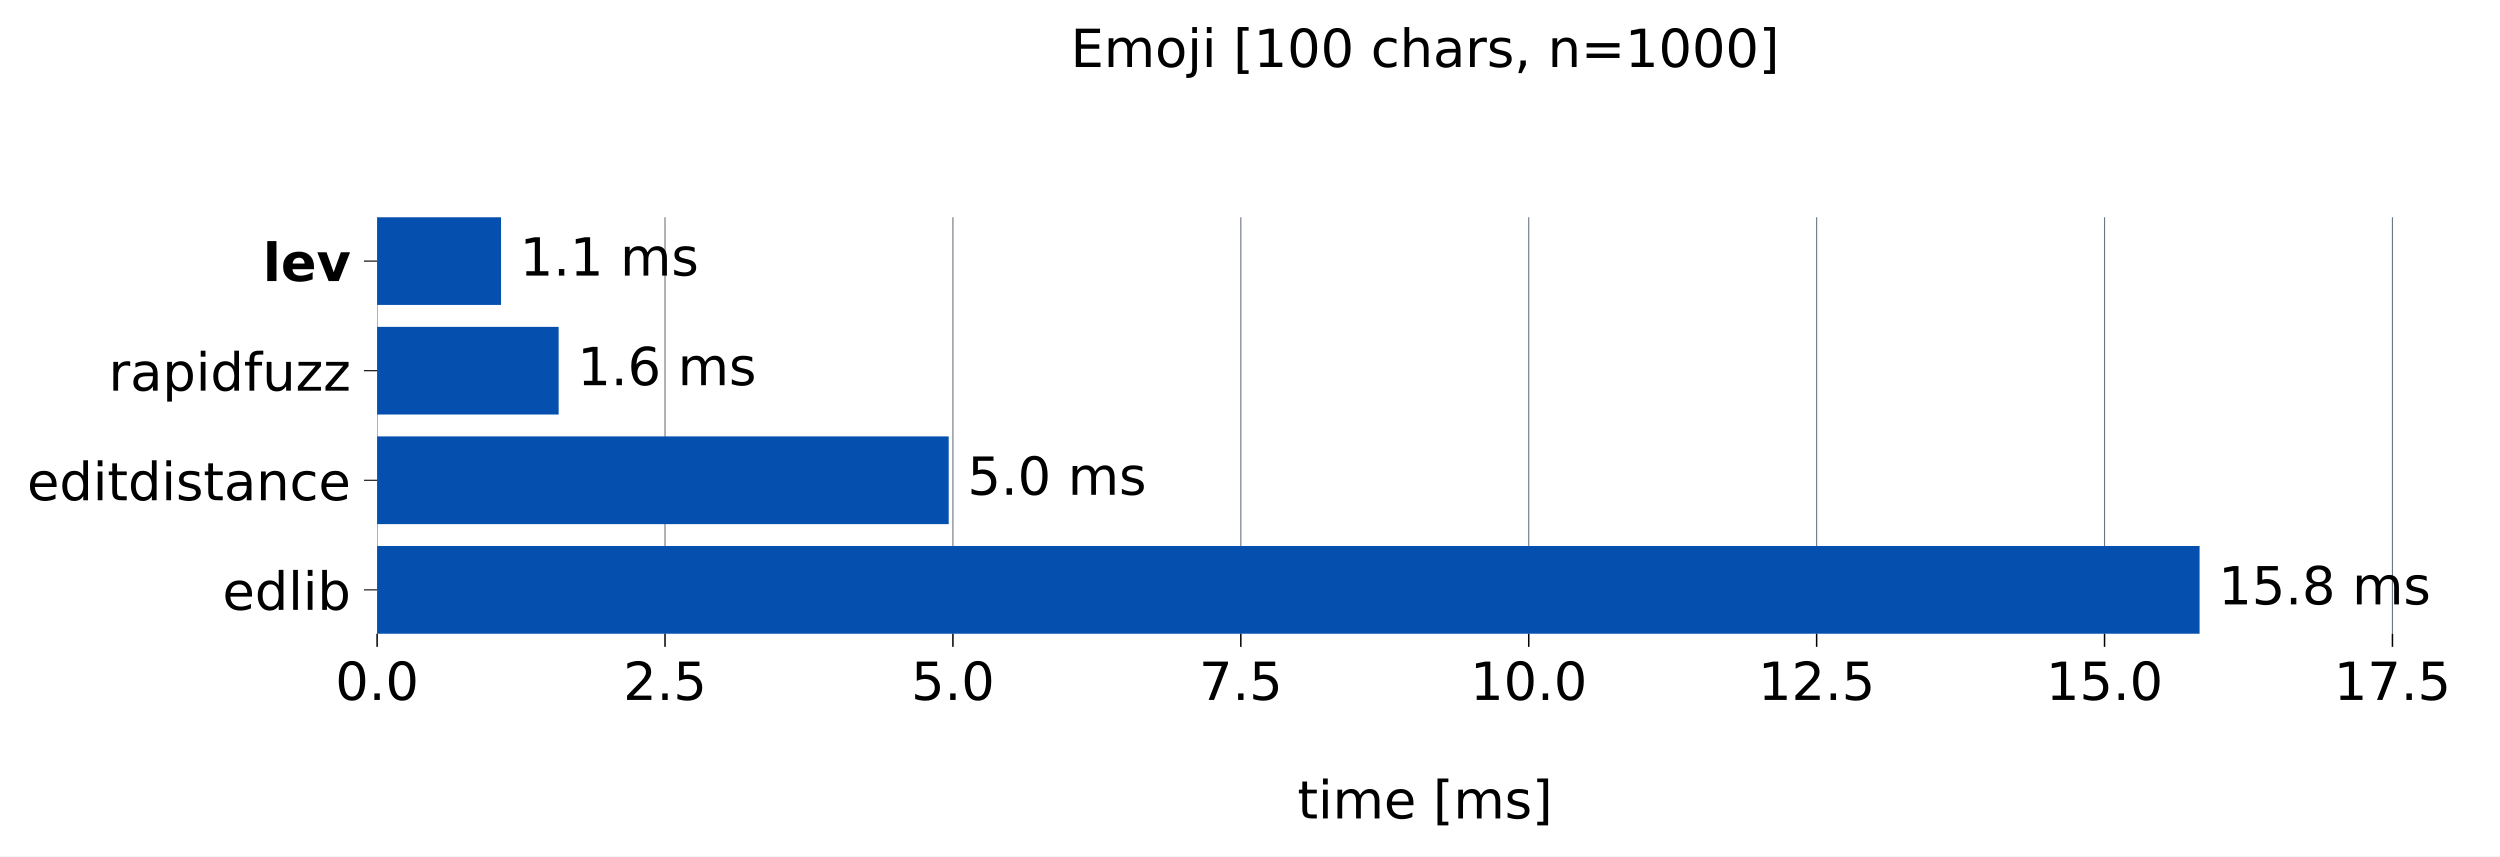
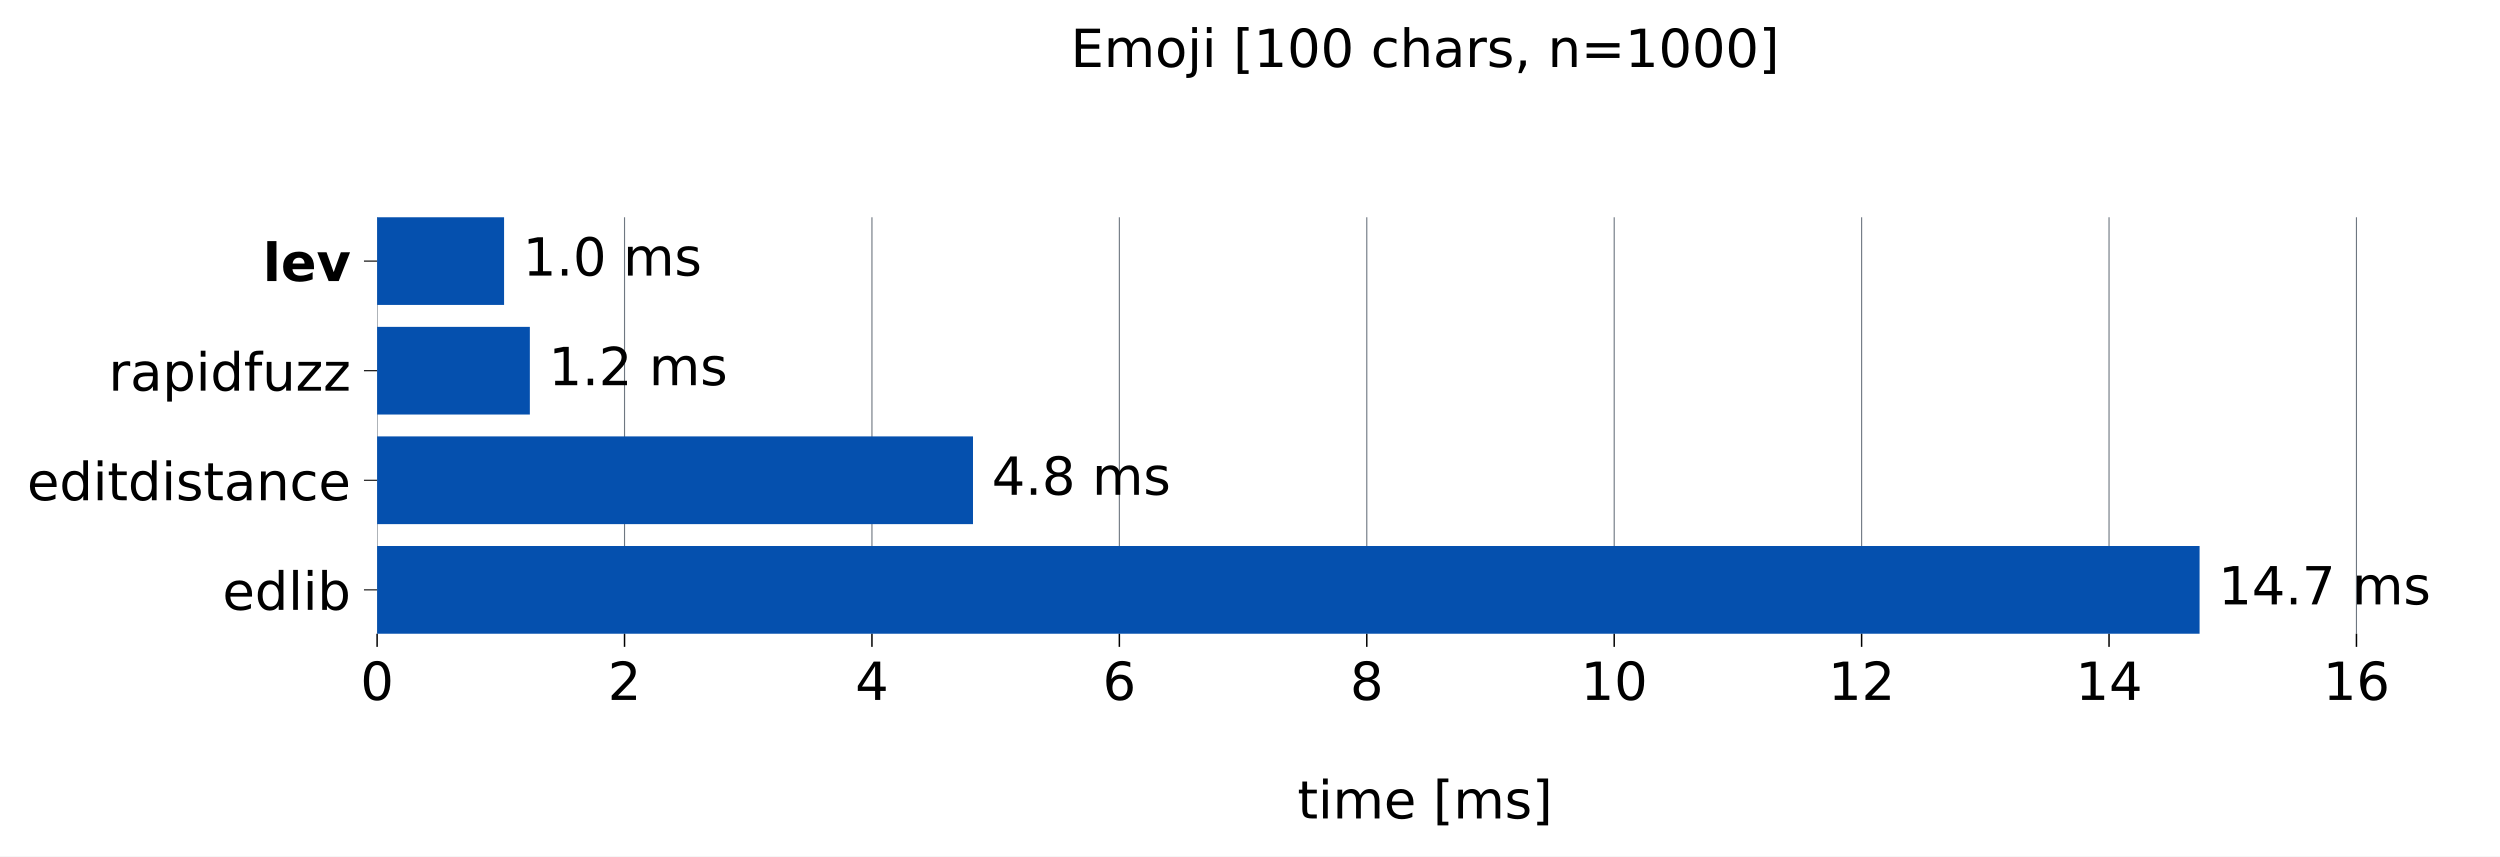
<svg xmlns="http://www.w3.org/2000/svg" xmlns:xlink="http://www.w3.org/1999/xlink" width="665.603pt" height="228.017pt" viewBox="0 0 665.603 228.017" version="1.1">
  <defs>
    <style type="text/css">*{stroke-linejoin: round; stroke-linecap: butt}</style>
  </defs>
  <g id="figure_1">
    <g id="patch_1">
      <path d="M 0 228.017 L 665.603 228.017 L 665.603 0 L 0 0 z " style="fill: #ffffff" />
    </g>
    <g id="axes_1">
      <g id="patch_2">
        <path d="M 100.403 168.718 L 658.403 168.718 L 658.403 57.838 L 100.403 57.838 z " style="fill: #ffffff" />
      </g>
      <g id="matplotlib.axis_1">
        <g id="xtick_1">
          <g id="line2d_1">
-             <path d="M 100.403 168.718 L 100.403 57.838 " clip-path="url(#p1b73d6727d)" style="fill: none; stroke: #6e7781; stroke-width: 0.3; stroke-linecap: square" />
+             <path d="M 100.403 168.718 L 100.403 57.838 " clip-path="url(#p3fd4fa923e)" style="fill: none; stroke: #6e7781; stroke-width: 0.3; stroke-linecap: square" />
          </g>
          <g id="line2d_2">
            <defs>
-               <path id="m6000b535b2" d="M 0 0 L 0 3.5 " style="stroke: #000000; stroke-width: 0.4" />
+               <path id="mc9718984a6" d="M 0 0 L 0 3.5 " style="stroke: #000000; stroke-width: 0.4" />
            </defs>
            <g>
-               <use xlink:href="#m6000b535b2" x="100.403" y="168.718" style="stroke: #000000; stroke-width: 0.4" />
+               <use xlink:href="#mc9718984a6" x="100.403" y="168.718" style="stroke: #000000; stroke-width: 0.4" />
            </g>
          </g>
          <g id="text_1">
-             <g transform="translate(89.27062 186.3556) scale(0.14 -0.14)">
+             <g transform="translate(95.94906 186.3556) scale(0.14 -0.14)">
              <defs>
                <path id="DejaVuSans-30" d="M 2034 4250 Q 1547 4250 1301 3770 Q 1056 3291 1056 2328 Q 1056 1369 1301 889 Q 1547 409 2034 409 Q 2525 409 2770 889 Q 3016 1369 3016 2328 Q 3016 3291 2770 3770 Q 2525 4250 2034 4250 z M 2034 4750 Q 2819 4750 3233 4129 Q 3647 3509 3647 2328 Q 3647 1150 3233 529 Q 2819 -91 2034 -91 Q 1250 -91 836 529 Q 422 1150 422 2328 Q 422 3509 836 4129 Q 1250 4750 2034 4750 z " transform="scale(0.015625)" />
-                 <path id="DejaVuSans-2e" d="M 684 794 L 1344 794 L 1344 0 L 684 0 L 684 794 z " transform="scale(0.015625)" />
              </defs>
              <use xlink:href="#DejaVuSans-30" />
-               <use xlink:href="#DejaVuSans-2e" transform="translate(63.62305 0)" />
-               <use xlink:href="#DejaVuSans-30" transform="translate(95.41016 0)" />
            </g>
          </g>
        </g>
        <g id="xtick_2">
          <g id="line2d_3">
-             <path d="M 177.055 168.718 L 177.055 57.838 " clip-path="url(#p1b73d6727d)" style="fill: none; stroke: #6e7781; stroke-width: 0.3; stroke-linecap: square" />
+             <path d="M 166.276 168.718 L 166.276 57.838 " clip-path="url(#p3fd4fa923e)" style="fill: none; stroke: #6e7781; stroke-width: 0.3; stroke-linecap: square" />
          </g>
          <g id="line2d_4">
            <g>
-               <use xlink:href="#m6000b535b2" x="177.055" y="168.718" style="stroke: #000000; stroke-width: 0.4" />
+               <use xlink:href="#mc9718984a6" x="166.276" y="168.718" style="stroke: #000000; stroke-width: 0.4" />
            </g>
          </g>
          <g id="text_2">
-             <g transform="translate(165.9226 186.3556) scale(0.14 -0.14)">
+             <g transform="translate(161.8218 186.3556) scale(0.14 -0.14)">
              <defs>
                <path id="DejaVuSans-32" d="M 1228 531 L 3431 531 L 3431 0 L 469 0 L 469 531 Q 828 903 1448 1529 Q 2069 2156 2228 2338 Q 2531 2678 2651 2914 Q 2772 3150 2772 3378 Q 2772 3750 2511 3984 Q 2250 4219 1831 4219 Q 1534 4219 1204 4116 Q 875 4013 500 3803 L 500 4441 Q 881 4594 1212 4672 Q 1544 4750 1819 4750 Q 2544 4750 2975 4387 Q 3406 4025 3406 3419 Q 3406 3131 3298 2873 Q 3191 2616 2906 2266 Q 2828 2175 2409 1742 Q 1991 1309 1228 531 z " transform="scale(0.015625)" />
-                 <path id="DejaVuSans-35" d="M 691 4666 L 3169 4666 L 3169 4134 L 1269 4134 L 1269 2991 Q 1406 3038 1543 3061 Q 1681 3084 1819 3084 Q 2600 3084 3056 2656 Q 3513 2228 3513 1497 Q 3513 744 3044 326 Q 2575 -91 1722 -91 Q 1428 -91 1123 -41 Q 819 9 494 109 L 494 744 Q 775 591 1075 516 Q 1375 441 1709 441 Q 2250 441 2565 725 Q 2881 1009 2881 1497 Q 2881 1984 2565 2268 Q 2250 2553 1709 2553 Q 1456 2553 1204 2497 Q 953 2441 691 2322 L 691 4666 z " transform="scale(0.015625)" />
              </defs>
              <use xlink:href="#DejaVuSans-32" />
-               <use xlink:href="#DejaVuSans-2e" transform="translate(63.62305 0)" />
-               <use xlink:href="#DejaVuSans-35" transform="translate(95.41016 0)" />
            </g>
          </g>
        </g>
        <g id="xtick_3">
          <g id="line2d_5">
-             <path d="M 253.707 168.718 L 253.707 57.838 " clip-path="url(#p1b73d6727d)" style="fill: none; stroke: #6e7781; stroke-width: 0.3; stroke-linecap: square" />
+             <path d="M 232.148 168.718 L 232.148 57.838 " clip-path="url(#p3fd4fa923e)" style="fill: none; stroke: #6e7781; stroke-width: 0.3; stroke-linecap: square" />
          </g>
          <g id="line2d_6">
            <g>
-               <use xlink:href="#m6000b535b2" x="253.707" y="168.718" style="stroke: #000000; stroke-width: 0.4" />
+               <use xlink:href="#mc9718984a6" x="232.148" y="168.718" style="stroke: #000000; stroke-width: 0.4" />
            </g>
          </g>
          <g id="text_3">
-             <g transform="translate(242.5746 186.3556) scale(0.14 -0.14)">
-               <use xlink:href="#DejaVuSans-35" />
-               <use xlink:href="#DejaVuSans-2e" transform="translate(63.62305 0)" />
-               <use xlink:href="#DejaVuSans-30" transform="translate(95.41016 0)" />
+             <g transform="translate(227.6946 186.3556) scale(0.14 -0.14)">
+               <defs>
+                 <path id="DejaVuSans-34" d="M 2419 4116 L 825 1625 L 2419 1625 L 2419 4116 z M 2253 4666 L 3047 4666 L 3047 1625 L 3713 1625 L 3713 1100 L 3047 1100 L 3047 0 L 2419 0 L 2419 1100 L 313 1100 L 313 1709 L 2253 4666 z " transform="scale(0.015625)" />
+               </defs>
+               <use xlink:href="#DejaVuSans-34" />
            </g>
          </g>
        </g>
        <g id="xtick_4">
          <g id="line2d_7">
-             <path d="M 330.359 168.718 L 330.359 57.838 " clip-path="url(#p1b73d6727d)" style="fill: none; stroke: #6e7781; stroke-width: 0.3; stroke-linecap: square" />
+             <path d="M 298.021 168.718 L 298.021 57.838 " clip-path="url(#p3fd4fa923e)" style="fill: none; stroke: #6e7781; stroke-width: 0.3; stroke-linecap: square" />
          </g>
          <g id="line2d_8">
            <g>
-               <use xlink:href="#m6000b535b2" x="330.359" y="168.718" style="stroke: #000000; stroke-width: 0.4" />
+               <use xlink:href="#mc9718984a6" x="298.021" y="168.718" style="stroke: #000000; stroke-width: 0.4" />
            </g>
          </g>
          <g id="text_4">
-             <g transform="translate(319.2266 186.3556) scale(0.14 -0.14)">
-               <defs>
-                 <path id="DejaVuSans-37" d="M 525 4666 L 3525 4666 L 3525 4397 L 1831 0 L 1172 0 L 2766 4134 L 525 4134 L 525 4666 z " transform="scale(0.015625)" />
-               </defs>
-               <use xlink:href="#DejaVuSans-37" />
-               <use xlink:href="#DejaVuSans-2e" transform="translate(63.62305 0)" />
-               <use xlink:href="#DejaVuSans-35" transform="translate(95.41016 0)" />
+             <g transform="translate(293.5674 186.3556) scale(0.14 -0.14)">
+               <defs>
+                 <path id="DejaVuSans-36" d="M 2113 2584 Q 1688 2584 1439 2293 Q 1191 2003 1191 1497 Q 1191 994 1439 701 Q 1688 409 2113 409 Q 2538 409 2786 701 Q 3034 994 3034 1497 Q 3034 2003 2786 2293 Q 2538 2584 2113 2584 z M 3366 4563 L 3366 3988 Q 3128 4100 2886 4159 Q 2644 4219 2406 4219 Q 1781 4219 1451 3797 Q 1122 3375 1075 2522 Q 1259 2794 1537 2939 Q 1816 3084 2150 3084 Q 2853 3084 3261 2657 Q 3669 2231 3669 1497 Q 3669 778 3244 343 Q 2819 -91 2113 -91 Q 1303 -91 875 529 Q 447 1150 447 2328 Q 447 3434 972 4092 Q 1497 4750 2381 4750 Q 2619 4750 2861 4703 Q 3103 4656 3366 4563 z " transform="scale(0.015625)" />
+               </defs>
+               <use xlink:href="#DejaVuSans-36" />
            </g>
          </g>
        </g>
        <g id="xtick_5">
          <g id="line2d_9">
-             <path d="M 407.011 168.718 L 407.011 57.838 " clip-path="url(#p1b73d6727d)" style="fill: none; stroke: #6e7781; stroke-width: 0.3; stroke-linecap: square" />
+             <path d="M 363.894 168.718 L 363.894 57.838 " clip-path="url(#p3fd4fa923e)" style="fill: none; stroke: #6e7781; stroke-width: 0.3; stroke-linecap: square" />
          </g>
          <g id="line2d_10">
            <g>
-               <use xlink:href="#m6000b535b2" x="407.011" y="168.718" style="stroke: #000000; stroke-width: 0.4" />
+               <use xlink:href="#mc9718984a6" x="363.894" y="168.718" style="stroke: #000000; stroke-width: 0.4" />
            </g>
          </g>
          <g id="text_5">
-             <g transform="translate(391.4249 186.3556) scale(0.14 -0.14)">
+             <g transform="translate(359.4401 186.3556) scale(0.14 -0.14)">
+               <defs>
+                 <path id="DejaVuSans-38" d="M 2034 2216 Q 1584 2216 1326 1975 Q 1069 1734 1069 1313 Q 1069 891 1326 650 Q 1584 409 2034 409 Q 2484 409 2743 651 Q 3003 894 3003 1313 Q 3003 1734 2745 1975 Q 2488 2216 2034 2216 z M 1403 2484 Q 997 2584 770 2862 Q 544 3141 544 3541 Q 544 4100 942 4425 Q 1341 4750 2034 4750 Q 2731 4750 3128 4425 Q 3525 4100 3525 3541 Q 3525 3141 3298 2862 Q 3072 2584 2669 2484 Q 3125 2378 3379 2068 Q 3634 1759 3634 1313 Q 3634 634 3220 271 Q 2806 -91 2034 -91 Q 1263 -91 848 271 Q 434 634 434 1313 Q 434 1759 690 2068 Q 947 2378 1403 2484 z M 1172 3481 Q 1172 3119 1398 2916 Q 1625 2713 2034 2713 Q 2441 2713 2670 2916 Q 2900 3119 2900 3481 Q 2900 3844 2670 4047 Q 2441 4250 2034 4250 Q 1625 4250 1398 4047 Q 1172 3844 1172 3481 z " transform="scale(0.015625)" />
+               </defs>
+               <use xlink:href="#DejaVuSans-38" />
+             </g>
+           </g>
+         </g>
+         <g id="xtick_6">
+           <g id="line2d_11">
+             <path d="M 429.767 168.718 L 429.767 57.838 " clip-path="url(#p3fd4fa923e)" style="fill: none; stroke: #6e7781; stroke-width: 0.3; stroke-linecap: square" />
+           </g>
+           <g id="line2d_12">
+             <g>
+               <use xlink:href="#mc9718984a6" x="429.767" y="168.718" style="stroke: #000000; stroke-width: 0.4" />
+             </g>
+           </g>
+           <g id="text_6">
+             <g transform="translate(420.8591 186.3556) scale(0.14 -0.14)">
              <defs>
                <path id="DejaVuSans-31" d="M 794 531 L 1825 531 L 1825 4091 L 703 3866 L 703 4441 L 1819 4666 L 2450 4666 L 2450 531 L 3481 531 L 3481 0 L 794 0 L 794 531 z " transform="scale(0.015625)" />
              </defs>
              <use xlink:href="#DejaVuSans-31" />
              <use xlink:href="#DejaVuSans-30" transform="translate(63.62305 0)" />
-               <use xlink:href="#DejaVuSans-2e" transform="translate(127.2461 0)" />
-               <use xlink:href="#DejaVuSans-30" transform="translate(159.0332 0)" />
-             </g>
-           </g>
-         </g>
-         <g id="xtick_6">
-           <g id="line2d_11">
-             <path d="M 483.663 168.718 L 483.663 57.838 " clip-path="url(#p1b73d6727d)" style="fill: none; stroke: #6e7781; stroke-width: 0.3; stroke-linecap: square" />
-           </g>
-           <g id="line2d_12">
-             <g>
-               <use xlink:href="#m6000b535b2" x="483.663" y="168.718" style="stroke: #000000; stroke-width: 0.4" />
-             </g>
-           </g>
-           <g id="text_6">
-             <g transform="translate(468.0769 186.3556) scale(0.14 -0.14)">
+             </g>
+           </g>
+         </g>
+         <g id="xtick_7">
+           <g id="line2d_13">
+             <path d="M 495.639 168.718 L 495.639 57.838 " clip-path="url(#p3fd4fa923e)" style="fill: none; stroke: #6e7781; stroke-width: 0.3; stroke-linecap: square" />
+           </g>
+           <g id="line2d_14">
+             <g>
+               <use xlink:href="#mc9718984a6" x="495.639" y="168.718" style="stroke: #000000; stroke-width: 0.4" />
+             </g>
+           </g>
+           <g id="text_7">
+             <g transform="translate(486.7319 186.3556) scale(0.14 -0.14)">
              <use xlink:href="#DejaVuSans-31" />
              <use xlink:href="#DejaVuSans-32" transform="translate(63.62305 0)" />
-               <use xlink:href="#DejaVuSans-2e" transform="translate(127.2461 0)" />
-               <use xlink:href="#DejaVuSans-35" transform="translate(159.0332 0)" />
-             </g>
-           </g>
-         </g>
-         <g id="xtick_7">
-           <g id="line2d_13">
-             <path d="M 560.315 168.718 L 560.315 57.838 " clip-path="url(#p1b73d6727d)" style="fill: none; stroke: #6e7781; stroke-width: 0.3; stroke-linecap: square" />
-           </g>
-           <g id="line2d_14">
-             <g>
-               <use xlink:href="#m6000b535b2" x="560.315" y="168.718" style="stroke: #000000; stroke-width: 0.4" />
-             </g>
-           </g>
-           <g id="text_7">
-             <g transform="translate(544.7289 186.3556) scale(0.14 -0.14)">
-               <use xlink:href="#DejaVuSans-31" />
-               <use xlink:href="#DejaVuSans-35" transform="translate(63.62305 0)" />
-               <use xlink:href="#DejaVuSans-2e" transform="translate(127.2461 0)" />
-               <use xlink:href="#DejaVuSans-30" transform="translate(159.0332 0)" />
            </g>
          </g>
        </g>
        <g id="xtick_8">
          <g id="line2d_15">
-             <path d="M 636.967 168.718 L 636.967 57.838 " clip-path="url(#p1b73d6727d)" style="fill: none; stroke: #6e7781; stroke-width: 0.3; stroke-linecap: square" />
+             <path d="M 561.512 168.718 L 561.512 57.838 " clip-path="url(#p3fd4fa923e)" style="fill: none; stroke: #6e7781; stroke-width: 0.3; stroke-linecap: square" />
          </g>
          <g id="line2d_16">
            <g>
-               <use xlink:href="#m6000b535b2" x="636.967" y="168.718" style="stroke: #000000; stroke-width: 0.4" />
+               <use xlink:href="#mc9718984a6" x="561.512" y="168.718" style="stroke: #000000; stroke-width: 0.4" />
            </g>
          </g>
          <g id="text_8">
-             <g transform="translate(621.3809 186.3556) scale(0.14 -0.14)">
+             <g transform="translate(552.6047 186.3556) scale(0.14 -0.14)">
              <use xlink:href="#DejaVuSans-31" />
-               <use xlink:href="#DejaVuSans-37" transform="translate(63.62305 0)" />
-               <use xlink:href="#DejaVuSans-2e" transform="translate(127.2461 0)" />
-               <use xlink:href="#DejaVuSans-35" transform="translate(159.0332 0)" />
-             </g>
-           </g>
-         </g>
-         <g id="text_9">
+               <use xlink:href="#DejaVuSans-34" transform="translate(63.62305 0)" />
+             </g>
+           </g>
+         </g>
+         <g id="xtick_9">
+           <g id="line2d_17">
+             <path d="M 627.385 168.718 L 627.385 57.838 " clip-path="url(#p3fd4fa923e)" style="fill: none; stroke: #6e7781; stroke-width: 0.3; stroke-linecap: square" />
+           </g>
+           <g id="line2d_18">
+             <g>
+               <use xlink:href="#mc9718984a6" x="627.385" y="168.718" style="stroke: #000000; stroke-width: 0.4" />
+             </g>
+           </g>
+           <g id="text_9">
+             <g transform="translate(618.4774 186.3556) scale(0.14 -0.14)">
+               <use xlink:href="#DejaVuSans-31" />
+               <use xlink:href="#DejaVuSans-36" transform="translate(63.62305 0)" />
+             </g>
+           </g>
+         </g>
+         <g id="text_10">
          <g transform="translate(345.4364 217.905) scale(0.14 -0.14)">
            <defs>
              <path id="DejaVuSans-74" d="M 1172 4494 L 1172 3500 L 2356 3500 L 2356 3053 L 1172 3053 L 1172 1153 Q 1172 725 1289 603 Q 1406 481 1766 481 L 2356 481 L 2356 0 L 1766 0 Q 1100 0 847 248 Q 594 497 594 1153 L 594 3053 L 172 3053 L 172 3500 L 594 3500 L 594 4494 L 1172 4494 z " transform="scale(0.015625)" />
              <path id="DejaVuSans-69" d="M 603 3500 L 1178 3500 L 1178 0 L 603 0 L 603 3500 z M 603 4863 L 1178 4863 L 1178 4134 L 603 4134 L 603 4863 z " transform="scale(0.015625)" />
              <path id="DejaVuSans-6d" d="M 3328 2828 Q 3544 3216 3844 3400 Q 4144 3584 4550 3584 Q 5097 3584 5394 3201 Q 5691 2819 5691 2113 L 5691 0 L 5113 0 L 5113 2094 Q 5113 2597 4934 2840 Q 4756 3084 4391 3084 Q 3944 3084 3684 2787 Q 3425 2491 3425 1978 L 3425 0 L 2847 0 L 2847 2094 Q 2847 2600 2669 2842 Q 2491 3084 2119 3084 Q 1678 3084 1418 2786 Q 1159 2488 1159 1978 L 1159 0 L 581 0 L 581 3500 L 1159 3500 L 1159 2956 Q 1356 3278 1631 3431 Q 1906 3584 2284 3584 Q 2666 3584 2933 3390 Q 3200 3197 3328 2828 z " transform="scale(0.015625)" />
              <path id="DejaVuSans-65" d="M 3597 1894 L 3597 1613 L 953 1613 Q 991 1019 1311 708 Q 1631 397 2203 397 Q 2534 397 2845 478 Q 3156 559 3463 722 L 3463 178 Q 3153 47 2828 -22 Q 2503 -91 2169 -91 Q 1331 -91 842 396 Q 353 884 353 1716 Q 353 2575 817 3079 Q 1281 3584 2069 3584 Q 2775 3584 3186 3129 Q 3597 2675 3597 1894 z M 3022 2063 Q 3016 2534 2758 2815 Q 2500 3097 2075 3097 Q 1594 3097 1305 2825 Q 1016 2553 972 2059 L 3022 2063 z " transform="scale(0.015625)" />
              <path id="DejaVuSans-20" transform="scale(0.015625)" />
              <path id="DejaVuSans-5b" d="M 550 4863 L 1875 4863 L 1875 4416 L 1125 4416 L 1125 -397 L 1875 -397 L 1875 -844 L 550 -844 L 550 4863 z " transform="scale(0.015625)" />
              <path id="DejaVuSans-73" d="M 2834 3397 L 2834 2853 Q 2591 2978 2328 3040 Q 2066 3103 1784 3103 Q 1356 3103 1142 2972 Q 928 2841 928 2578 Q 928 2378 1081 2264 Q 1234 2150 1697 2047 L 1894 2003 Q 2506 1872 2764 1633 Q 3022 1394 3022 966 Q 3022 478 2636 193 Q 2250 -91 1575 -91 Q 1294 -91 989 -36 Q 684 19 347 128 L 347 722 Q 666 556 975 473 Q 1284 391 1588 391 Q 1994 391 2212 530 Q 2431 669 2431 922 Q 2431 1156 2273 1281 Q 2116 1406 1581 1522 L 1381 1569 Q 847 1681 609 1914 Q 372 2147 372 2553 Q 372 3047 722 3315 Q 1072 3584 1716 3584 Q 2034 3584 2315 3537 Q 2597 3491 2834 3397 z " transform="scale(0.015625)" />
              <path id="DejaVuSans-5d" d="M 1947 4863 L 1947 -844 L 622 -844 L 622 -397 L 1369 -397 L 1369 4416 L 622 4416 L 622 4863 L 1947 4863 z " transform="scale(0.015625)" />
            </defs>
            <use xlink:href="#DejaVuSans-74" />
            <use xlink:href="#DejaVuSans-69" transform="translate(39.20898 0)" />
            <use xlink:href="#DejaVuSans-6d" transform="translate(66.99219 0)" />
            <use xlink:href="#DejaVuSans-65" transform="translate(164.4043 0)" />
            <use xlink:href="#DejaVuSans-20" transform="translate(225.9277 0)" />
            <use xlink:href="#DejaVuSans-5b" transform="translate(257.7148 0)" />
            <use xlink:href="#DejaVuSans-6d" transform="translate(296.7285 0)" />
            <use xlink:href="#DejaVuSans-73" transform="translate(394.1406 0)" />
            <use xlink:href="#DejaVuSans-5d" transform="translate(446.2402 0)" />
          </g>
        </g>
      </g>
      <g id="matplotlib.axis_2">
        <g id="ytick_1">
-           <g id="line2d_17">
+           <g id="line2d_19">
            <defs>
-               <path id="m3e5d460f1b" d="M 0 0 L -3.5 0 " style="stroke: #000000; stroke-width: 0.3" />
+               <path id="m9baa39ab7a" d="M 0 0 L -3.5 0 " style="stroke: #000000; stroke-width: 0.3" />
            </defs>
            <g>
-               <use xlink:href="#m3e5d460f1b" x="100.403" y="157.046" style="stroke: #000000; stroke-width: 0.3" />
-             </g>
-           </g>
-           <g id="text_10">
+               <use xlink:href="#m9baa39ab7a" x="100.403" y="157.046" style="stroke: #000000; stroke-width: 0.3" />
+             </g>
+           </g>
+           <g id="text_11">
            <g transform="translate(59.23406 162.3651) scale(0.14 -0.14)">
              <defs>
                <path id="DejaVuSans-64" d="M 2906 2969 L 2906 4863 L 3481 4863 L 3481 0 L 2906 0 L 2906 525 Q 2725 213 2448 61 Q 2172 -91 1784 -91 Q 1150 -91 751 415 Q 353 922 353 1747 Q 353 2572 751 3078 Q 1150 3584 1784 3584 Q 2172 3584 2448 3432 Q 2725 3281 2906 2969 z M 947 1747 Q 947 1113 1208 752 Q 1469 391 1925 391 Q 2381 391 2643 752 Q 2906 1113 2906 1747 Q 2906 2381 2643 2742 Q 2381 3103 1925 3103 Q 1469 3103 1208 2742 Q 947 2381 947 1747 z " transform="scale(0.015625)" />
                <path id="DejaVuSans-6c" d="M 603 4863 L 1178 4863 L 1178 0 L 603 0 L 603 4863 z " transform="scale(0.015625)" />
                <path id="DejaVuSans-62" d="M 3116 1747 Q 3116 2381 2855 2742 Q 2594 3103 2138 3103 Q 1681 3103 1420 2742 Q 1159 2381 1159 1747 Q 1159 1113 1420 752 Q 1681 391 2138 391 Q 2594 391 2855 752 Q 3116 1113 3116 1747 z M 1159 2969 Q 1341 3281 1617 3432 Q 1894 3584 2278 3584 Q 2916 3584 3314 3078 Q 3713 2572 3713 1747 Q 3713 922 3314 415 Q 2916 -91 2278 -91 Q 1894 -91 1617 61 Q 1341 213 1159 525 L 1159 0 L 581 0 L 581 4863 L 1159 4863 L 1159 2969 z " transform="scale(0.015625)" />
              </defs>
              <use xlink:href="#DejaVuSans-65" />
              <use xlink:href="#DejaVuSans-64" transform="translate(61.52344 0)" />
              <use xlink:href="#DejaVuSans-6c" transform="translate(125 0)" />
              <use xlink:href="#DejaVuSans-69" transform="translate(152.7832 0)" />
              <use xlink:href="#DejaVuSans-62" transform="translate(180.5664 0)" />
            </g>
          </g>
        </g>
        <g id="ytick_2">
-           <g id="line2d_18">
-             <g>
-               <use xlink:href="#m3e5d460f1b" x="100.403" y="127.867" style="stroke: #000000; stroke-width: 0.3" />
-             </g>
-           </g>
-           <g id="text_11">
+           <g id="line2d_20">
+             <g>
+               <use xlink:href="#m9baa39ab7a" x="100.403" y="127.867" style="stroke: #000000; stroke-width: 0.3" />
+             </g>
+           </g>
+           <g id="text_12">
            <g transform="translate(7.2 133.1862) scale(0.14 -0.14)">
              <defs>
                <path id="DejaVuSans-61" d="M 2194 1759 Q 1497 1759 1228 1600 Q 959 1441 959 1056 Q 959 750 1161 570 Q 1363 391 1709 391 Q 2188 391 2477 730 Q 2766 1069 2766 1631 L 2766 1759 L 2194 1759 z M 3341 1997 L 3341 0 L 2766 0 L 2766 531 Q 2569 213 2275 61 Q 1981 -91 1556 -91 Q 1019 -91 701 211 Q 384 513 384 1019 Q 384 1609 779 1909 Q 1175 2209 1959 2209 L 2766 2209 L 2766 2266 Q 2766 2663 2505 2880 Q 2244 3097 1772 3097 Q 1472 3097 1187 3025 Q 903 2953 641 2809 L 641 3341 Q 956 3463 1253 3523 Q 1550 3584 1831 3584 Q 2591 3584 2966 3190 Q 3341 2797 3341 1997 z " transform="scale(0.015625)" />
                <path id="DejaVuSans-6e" d="M 3513 2113 L 3513 0 L 2938 0 L 2938 2094 Q 2938 2591 2744 2837 Q 2550 3084 2163 3084 Q 1697 3084 1428 2787 Q 1159 2491 1159 1978 L 1159 0 L 581 0 L 581 3500 L 1159 3500 L 1159 2956 Q 1366 3272 1645 3428 Q 1925 3584 2291 3584 Q 2894 3584 3203 3211 Q 3513 2838 3513 2113 z " transform="scale(0.015625)" />
                <path id="DejaVuSans-63" d="M 3122 3366 L 3122 2828 Q 2878 2963 2633 3030 Q 2388 3097 2138 3097 Q 1578 3097 1268 2742 Q 959 2388 959 1747 Q 959 1106 1268 751 Q 1578 397 2138 397 Q 2388 397 2633 464 Q 2878 531 3122 666 L 3122 134 Q 2881 22 2623 -34 Q 2366 -91 2075 -91 Q 1284 -91 818 406 Q 353 903 353 1747 Q 353 2603 823 3093 Q 1294 3584 2113 3584 Q 2378 3584 2631 3529 Q 2884 3475 3122 3366 z " transform="scale(0.015625)" />
              </defs>
              <use xlink:href="#DejaVuSans-65" />
              <use xlink:href="#DejaVuSans-64" transform="translate(61.52344 0)" />
              <use xlink:href="#DejaVuSans-69" transform="translate(125 0)" />
              <use xlink:href="#DejaVuSans-74" transform="translate(152.7832 0)" />
              <use xlink:href="#DejaVuSans-64" transform="translate(191.9922 0)" />
              <use xlink:href="#DejaVuSans-69" transform="translate(255.4688 0)" />
              <use xlink:href="#DejaVuSans-73" transform="translate(283.252 0)" />
              <use xlink:href="#DejaVuSans-74" transform="translate(335.3516 0)" />
              <use xlink:href="#DejaVuSans-61" transform="translate(374.5605 0)" />
              <use xlink:href="#DejaVuSans-6e" transform="translate(435.8398 0)" />
              <use xlink:href="#DejaVuSans-63" transform="translate(499.2188 0)" />
              <use xlink:href="#DejaVuSans-65" transform="translate(554.1992 0)" />
            </g>
          </g>
        </g>
        <g id="ytick_3">
-           <g id="line2d_19">
-             <g>
-               <use xlink:href="#m3e5d460f1b" x="100.403" y="98.688" style="stroke: #000000; stroke-width: 0.3" />
-             </g>
-           </g>
-           <g id="text_12">
+           <g id="line2d_21">
+             <g>
+               <use xlink:href="#m9baa39ab7a" x="100.403" y="98.688" style="stroke: #000000; stroke-width: 0.3" />
+             </g>
+           </g>
+           <g id="text_13">
            <g transform="translate(28.90656 104.0072) scale(0.14 -0.14)">
              <defs>
                <path id="DejaVuSans-72" d="M 2631 2963 Q 2534 3019 2420 3045 Q 2306 3072 2169 3072 Q 1681 3072 1420 2755 Q 1159 2438 1159 1844 L 1159 0 L 581 0 L 581 3500 L 1159 3500 L 1159 2956 Q 1341 3275 1631 3429 Q 1922 3584 2338 3584 Q 2397 3584 2469 3576 Q 2541 3569 2628 3553 L 2631 2963 z " transform="scale(0.015625)" />
                <path id="DejaVuSans-70" d="M 1159 525 L 1159 -1331 L 581 -1331 L 581 3500 L 1159 3500 L 1159 2969 Q 1341 3281 1617 3432 Q 1894 3584 2278 3584 Q 2916 3584 3314 3078 Q 3713 2572 3713 1747 Q 3713 922 3314 415 Q 2916 -91 2278 -91 Q 1894 -91 1617 61 Q 1341 213 1159 525 z M 3116 1747 Q 3116 2381 2855 2742 Q 2594 3103 2138 3103 Q 1681 3103 1420 2742 Q 1159 2381 1159 1747 Q 1159 1113 1420 752 Q 1681 391 2138 391 Q 2594 391 2855 752 Q 3116 1113 3116 1747 z " transform="scale(0.015625)" />
                <path id="DejaVuSans-66" d="M 2375 4863 L 2375 4384 L 1825 4384 Q 1516 4384 1395 4259 Q 1275 4134 1275 3809 L 1275 3500 L 2222 3500 L 2222 3053 L 1275 3053 L 1275 0 L 697 0 L 697 3053 L 147 3053 L 147 3500 L 697 3500 L 697 3744 Q 697 4328 969 4595 Q 1241 4863 1831 4863 L 2375 4863 z " transform="scale(0.015625)" />
                <path id="DejaVuSans-75" d="M 544 1381 L 544 3500 L 1119 3500 L 1119 1403 Q 1119 906 1312 657 Q 1506 409 1894 409 Q 2359 409 2629 706 Q 2900 1003 2900 1516 L 2900 3500 L 3475 3500 L 3475 0 L 2900 0 L 2900 538 Q 2691 219 2414 64 Q 2138 -91 1772 -91 Q 1169 -91 856 284 Q 544 659 544 1381 z M 1991 3584 L 1991 3584 z " transform="scale(0.015625)" />
                <path id="DejaVuSans-7a" d="M 353 3500 L 3084 3500 L 3084 2975 L 922 459 L 3084 459 L 3084 0 L 275 0 L 275 525 L 2438 3041 L 353 3041 L 353 3500 z " transform="scale(0.015625)" />
              </defs>
              <use xlink:href="#DejaVuSans-72" />
              <use xlink:href="#DejaVuSans-61" transform="translate(41.11328 0)" />
              <use xlink:href="#DejaVuSans-70" transform="translate(102.3926 0)" />
              <use xlink:href="#DejaVuSans-69" transform="translate(165.8691 0)" />
              <use xlink:href="#DejaVuSans-64" transform="translate(193.6523 0)" />
              <use xlink:href="#DejaVuSans-66" transform="translate(257.1289 0)" />
              <use xlink:href="#DejaVuSans-75" transform="translate(292.334 0)" />
              <use xlink:href="#DejaVuSans-7a" transform="translate(355.7129 0)" />
              <use xlink:href="#DejaVuSans-7a" transform="translate(408.2031 0)" />
            </g>
          </g>
        </g>
        <g id="ytick_4">
-           <g id="line2d_20">
-             <g>
-               <use xlink:href="#m3e5d460f1b" x="100.403" y="69.509" style="stroke: #000000; stroke-width: 0.3" />
-             </g>
-           </g>
-           <g id="text_13">
+           <g id="line2d_22">
+             <g>
+               <use xlink:href="#m9baa39ab7a" x="100.403" y="69.509" style="stroke: #000000; stroke-width: 0.3" />
+             </g>
+           </g>
+           <g id="text_14">
            <g transform="translate(69.98125 74.8283) scale(0.14 -0.14)">
              <defs>
                <path id="DejaVuSans-Bold-6c" d="M 538 4863 L 1656 4863 L 1656 0 L 538 0 L 538 4863 z " transform="scale(0.015625)" />
                <path id="DejaVuSans-Bold-65" d="M 4031 1759 L 4031 1441 L 1416 1441 Q 1456 1047 1700 850 Q 1944 653 2381 653 Q 2734 653 3104 758 Q 3475 863 3866 1075 L 3866 213 Q 3469 63 3072 -14 Q 2675 -91 2278 -91 Q 1328 -91 801 392 Q 275 875 275 1747 Q 275 2603 792 3093 Q 1309 3584 2216 3584 Q 3041 3584 3536 3087 Q 4031 2591 4031 1759 z M 2881 2131 Q 2881 2450 2695 2645 Q 2509 2841 2209 2841 Q 1884 2841 1681 2658 Q 1478 2475 1428 2131 L 2881 2131 z " transform="scale(0.015625)" />
                <path id="DejaVuSans-Bold-76" d="M 97 3500 L 1216 3500 L 2088 1081 L 2956 3500 L 4078 3500 L 2700 0 L 1472 0 L 97 3500 z " transform="scale(0.015625)" />
              </defs>
              <use xlink:href="#DejaVuSans-Bold-6c" />
              <use xlink:href="#DejaVuSans-Bold-65" transform="translate(34.27734 0)" />
              <use xlink:href="#DejaVuSans-Bold-76" transform="translate(102.0996 0)" />
            </g>
          </g>
        </g>
      </g>
      <g id="patch_3">
-         <path d="M 100.403 168.718 L 585.62 168.718 L 585.62 145.375 L 100.403 145.375 z " clip-path="url(#p1b73d6727d)" style="fill: #0550ae" />
+         <path d="M 100.403 168.718 L 585.62 168.718 L 585.62 145.375 L 100.403 145.375 z " clip-path="url(#p3fd4fa923e)" style="fill: #0550ae" />
      </g>
      <g id="patch_4">
-         <path d="M 100.403 139.539 L 252.584 139.539 L 252.584 116.196 L 100.403 116.196 z " clip-path="url(#p1b73d6727d)" style="fill: #0550ae" />
+         <path d="M 100.403 139.539 L 259.052 139.539 L 259.052 116.196 L 100.403 116.196 z " clip-path="url(#p3fd4fa923e)" style="fill: #0550ae" />
      </g>
      <g id="patch_5">
-         <path d="M 100.403 110.36 L 148.733 110.36 L 148.733 87.017 L 100.403 87.017 z " clip-path="url(#p1b73d6727d)" style="fill: #0550ae" />
+         <path d="M 100.403 110.36 L 141.068 110.36 L 141.068 87.017 L 100.403 87.017 z " clip-path="url(#p3fd4fa923e)" style="fill: #0550ae" />
      </g>
      <g id="patch_6">
-         <path d="M 100.403 81.181 L 133.394 81.181 L 133.394 57.838 L 100.403 57.838 z " clip-path="url(#p1b73d6727d)" style="fill: #0550ae" />
-       </g>
-       <g id="text_14">
+         <path d="M 100.403 81.181 L 134.205 81.181 L 134.205 57.838 L 100.403 57.838 z " clip-path="url(#p3fd4fa923e)" style="fill: #0550ae" />
+       </g>
+       <g id="text_15">
        <g transform="translate(590.6202 160.9094) scale(0.14 -0.14)">
          <defs>
-             <path id="DejaVuSans-38" d="M 2034 2216 Q 1584 2216 1326 1975 Q 1069 1734 1069 1313 Q 1069 891 1326 650 Q 1584 409 2034 409 Q 2484 409 2743 651 Q 3003 894 3003 1313 Q 3003 1734 2745 1975 Q 2488 2216 2034 2216 z M 1403 2484 Q 997 2584 770 2862 Q 544 3141 544 3541 Q 544 4100 942 4425 Q 1341 4750 2034 4750 Q 2731 4750 3128 4425 Q 3525 4100 3525 3541 Q 3525 3141 3298 2862 Q 3072 2584 2669 2484 Q 3125 2378 3379 2068 Q 3634 1759 3634 1313 Q 3634 634 3220 271 Q 2806 -91 2034 -91 Q 1263 -91 848 271 Q 434 634 434 1313 Q 434 1759 690 2068 Q 947 2378 1403 2484 z M 1172 3481 Q 1172 3119 1398 2916 Q 1625 2713 2034 2713 Q 2441 2713 2670 2916 Q 2900 3119 2900 3481 Q 2900 3844 2670 4047 Q 2441 4250 2034 4250 Q 1625 4250 1398 4047 Q 1172 3844 1172 3481 z " transform="scale(0.015625)" />
+             <path id="DejaVuSans-2e" d="M 684 794 L 1344 794 L 1344 0 L 684 0 L 684 794 z " transform="scale(0.015625)" />
+             <path id="DejaVuSans-37" d="M 525 4666 L 3525 4666 L 3525 4397 L 1831 0 L 1172 0 L 2766 4134 L 525 4134 L 525 4666 z " transform="scale(0.015625)" />
          </defs>
          <use xlink:href="#DejaVuSans-31" />
-           <use xlink:href="#DejaVuSans-35" transform="translate(63.62305 0)" />
+           <use xlink:href="#DejaVuSans-34" transform="translate(63.62305 0)" />
          <use xlink:href="#DejaVuSans-2e" transform="translate(127.2461 0)" />
-           <use xlink:href="#DejaVuSans-38" transform="translate(159.0332 0)" />
+           <use xlink:href="#DejaVuSans-37" transform="translate(159.0332 0)" />
          <use xlink:href="#DejaVuSans-20" transform="translate(222.6562 0)" />
          <use xlink:href="#DejaVuSans-6d" transform="translate(254.4434 0)" />
          <use xlink:href="#DejaVuSans-73" transform="translate(351.8555 0)" />
        </g>
      </g>
-       <g id="text_15">
-         <g transform="translate(257.5839 131.7304) scale(0.14 -0.14)">
-           <use xlink:href="#DejaVuSans-35" />
+       <g id="text_16">
+         <g transform="translate(264.0519 131.7304) scale(0.14 -0.14)">
+           <use xlink:href="#DejaVuSans-34" />
+           <use xlink:href="#DejaVuSans-2e" transform="translate(63.62305 0)" />
+           <use xlink:href="#DejaVuSans-38" transform="translate(95.41016 0)" />
+           <use xlink:href="#DejaVuSans-20" transform="translate(159.0332 0)" />
+           <use xlink:href="#DejaVuSans-6d" transform="translate(190.8203 0)" />
+           <use xlink:href="#DejaVuSans-73" transform="translate(288.2324 0)" />
+         </g>
+       </g>
+       <g id="text_17">
+         <g transform="translate(146.0682 102.5515) scale(0.14 -0.14)">
+           <use xlink:href="#DejaVuSans-31" />
+           <use xlink:href="#DejaVuSans-2e" transform="translate(63.62305 0)" />
+           <use xlink:href="#DejaVuSans-32" transform="translate(95.41016 0)" />
+           <use xlink:href="#DejaVuSans-20" transform="translate(159.0332 0)" />
+           <use xlink:href="#DejaVuSans-6d" transform="translate(190.8203 0)" />
+           <use xlink:href="#DejaVuSans-73" transform="translate(288.2324 0)" />
+         </g>
+       </g>
+       <g id="text_18">
+         <g transform="translate(139.2052 73.37252) scale(0.14 -0.14)">
+           <use xlink:href="#DejaVuSans-31" />
          <use xlink:href="#DejaVuSans-2e" transform="translate(63.62305 0)" />
          <use xlink:href="#DejaVuSans-30" transform="translate(95.41016 0)" />
          <use xlink:href="#DejaVuSans-20" transform="translate(159.0332 0)" />
          <use xlink:href="#DejaVuSans-6d" transform="translate(190.8203 0)" />
          <use xlink:href="#DejaVuSans-73" transform="translate(288.2324 0)" />
        </g>
      </g>
-       <g id="text_16">
-         <g transform="translate(153.7332 102.5515) scale(0.14 -0.14)">
-           <defs>
-             <path id="DejaVuSans-36" d="M 2113 2584 Q 1688 2584 1439 2293 Q 1191 2003 1191 1497 Q 1191 994 1439 701 Q 1688 409 2113 409 Q 2538 409 2786 701 Q 3034 994 3034 1497 Q 3034 2003 2786 2293 Q 2538 2584 2113 2584 z M 3366 4563 L 3366 3988 Q 3128 4100 2886 4159 Q 2644 4219 2406 4219 Q 1781 4219 1451 3797 Q 1122 3375 1075 2522 Q 1259 2794 1537 2939 Q 1816 3084 2150 3084 Q 2853 3084 3261 2657 Q 3669 2231 3669 1497 Q 3669 778 3244 343 Q 2819 -91 2113 -91 Q 1303 -91 875 529 Q 447 1150 447 2328 Q 447 3434 972 4092 Q 1497 4750 2381 4750 Q 2619 4750 2861 4703 Q 3103 4656 3366 4563 z " transform="scale(0.015625)" />
-           </defs>
-           <use xlink:href="#DejaVuSans-31" />
-           <use xlink:href="#DejaVuSans-2e" transform="translate(63.62305 0)" />
-           <use xlink:href="#DejaVuSans-36" transform="translate(95.41016 0)" />
-           <use xlink:href="#DejaVuSans-20" transform="translate(159.0332 0)" />
-           <use xlink:href="#DejaVuSans-6d" transform="translate(190.8203 0)" />
-           <use xlink:href="#DejaVuSans-73" transform="translate(288.2324 0)" />
-         </g>
-       </g>
-       <g id="text_17">
-         <g transform="translate(138.3938 73.37252) scale(0.14 -0.14)">
-           <use xlink:href="#DejaVuSans-31" />
-           <use xlink:href="#DejaVuSans-2e" transform="translate(63.62305 0)" />
-           <use xlink:href="#DejaVuSans-31" transform="translate(95.41016 0)" />
-           <use xlink:href="#DejaVuSans-20" transform="translate(159.0332 0)" />
-           <use xlink:href="#DejaVuSans-6d" transform="translate(190.8203 0)" />
-           <use xlink:href="#DejaVuSans-73" transform="translate(288.2324 0)" />
-         </g>
-       </g>
-       <g id="text_18">
+       <g id="text_19">
        <g transform="translate(285.0505 17.83781) scale(0.14 -0.14)">
          <defs>
            <path id="DejaVuSans-45" d="M 628 4666 L 3578 4666 L 3578 4134 L 1259 4134 L 1259 2753 L 3481 2753 L 3481 2222 L 1259 2222 L 1259 531 L 3634 531 L 3634 0 L 628 0 L 628 4666 z " transform="scale(0.015625)" />
            <path id="DejaVuSans-6f" d="M 1959 3097 Q 1497 3097 1228 2736 Q 959 2375 959 1747 Q 959 1119 1226 758 Q 1494 397 1959 397 Q 2419 397 2687 759 Q 2956 1122 2956 1747 Q 2956 2369 2687 2733 Q 2419 3097 1959 3097 z M 1959 3584 Q 2709 3584 3137 3096 Q 3566 2609 3566 1747 Q 3566 888 3137 398 Q 2709 -91 1959 -91 Q 1206 -91 779 398 Q 353 888 353 1747 Q 353 2609 779 3096 Q 1206 3584 1959 3584 z " transform="scale(0.015625)" />
            <path id="DejaVuSans-6a" d="M 603 3500 L 1178 3500 L 1178 -63 Q 1178 -731 923 -1031 Q 669 -1331 103 -1331 L -116 -1331 L -116 -844 L 38 -844 Q 366 -844 484 -692 Q 603 -541 603 -63 L 603 3500 z M 603 4863 L 1178 4863 L 1178 4134 L 603 4134 L 603 4863 z " transform="scale(0.015625)" />
            <path id="DejaVuSans-68" d="M 3513 2113 L 3513 0 L 2938 0 L 2938 2094 Q 2938 2591 2744 2837 Q 2550 3084 2163 3084 Q 1697 3084 1428 2787 Q 1159 2491 1159 1978 L 1159 0 L 581 0 L 581 4863 L 1159 4863 L 1159 2956 Q 1366 3272 1645 3428 Q 1925 3584 2291 3584 Q 2894 3584 3203 3211 Q 3513 2838 3513 2113 z " transform="scale(0.015625)" />
            <path id="DejaVuSans-2c" d="M 750 794 L 1409 794 L 1409 256 L 897 -744 L 494 -744 L 750 256 L 750 794 z " transform="scale(0.015625)" />
            <path id="DejaVuSans-3d" d="M 678 2906 L 4684 2906 L 4684 2381 L 678 2381 L 678 2906 z M 678 1631 L 4684 1631 L 4684 1100 L 678 1100 L 678 1631 z " transform="scale(0.015625)" />
          </defs>
          <use xlink:href="#DejaVuSans-45" />
          <use xlink:href="#DejaVuSans-6d" transform="translate(63.18359 0)" />
          <use xlink:href="#DejaVuSans-6f" transform="translate(160.5957 0)" />
          <use xlink:href="#DejaVuSans-6a" transform="translate(221.7773 0)" />
          <use xlink:href="#DejaVuSans-69" transform="translate(249.5605 0)" />
          <use xlink:href="#DejaVuSans-20" transform="translate(277.3438 0)" />
          <use xlink:href="#DejaVuSans-5b" transform="translate(309.1309 0)" />
          <use xlink:href="#DejaVuSans-31" transform="translate(348.1445 0)" />
          <use xlink:href="#DejaVuSans-30" transform="translate(411.7676 0)" />
          <use xlink:href="#DejaVuSans-30" transform="translate(475.3906 0)" />
          <use xlink:href="#DejaVuSans-20" transform="translate(539.0137 0)" />
          <use xlink:href="#DejaVuSans-63" transform="translate(570.8008 0)" />
          <use xlink:href="#DejaVuSans-68" transform="translate(625.7812 0)" />
          <use xlink:href="#DejaVuSans-61" transform="translate(689.1602 0)" />
          <use xlink:href="#DejaVuSans-72" transform="translate(750.4395 0)" />
          <use xlink:href="#DejaVuSans-73" transform="translate(791.5527 0)" />
          <use xlink:href="#DejaVuSans-2c" transform="translate(843.6523 0)" />
          <use xlink:href="#DejaVuSans-20" transform="translate(875.4395 0)" />
          <use xlink:href="#DejaVuSans-6e" transform="translate(907.2266 0)" />
          <use xlink:href="#DejaVuSans-3d" transform="translate(970.6055 0)" />
          <use xlink:href="#DejaVuSans-31" transform="translate(1054.395 0)" />
          <use xlink:href="#DejaVuSans-30" transform="translate(1118.018 0)" />
          <use xlink:href="#DejaVuSans-30" transform="translate(1181.641 0)" />
          <use xlink:href="#DejaVuSans-30" transform="translate(1245.264 0)" />
          <use xlink:href="#DejaVuSans-5d" transform="translate(1308.887 0)" />
        </g>
      </g>
    </g>
  </g>
  <defs>
-     <clipPath id="p1b73d6727d">
+     <clipPath id="p3fd4fa923e">
      <rect x="100.403" y="57.838" width="558" height="110.88" />
    </clipPath>
  </defs>
</svg>
